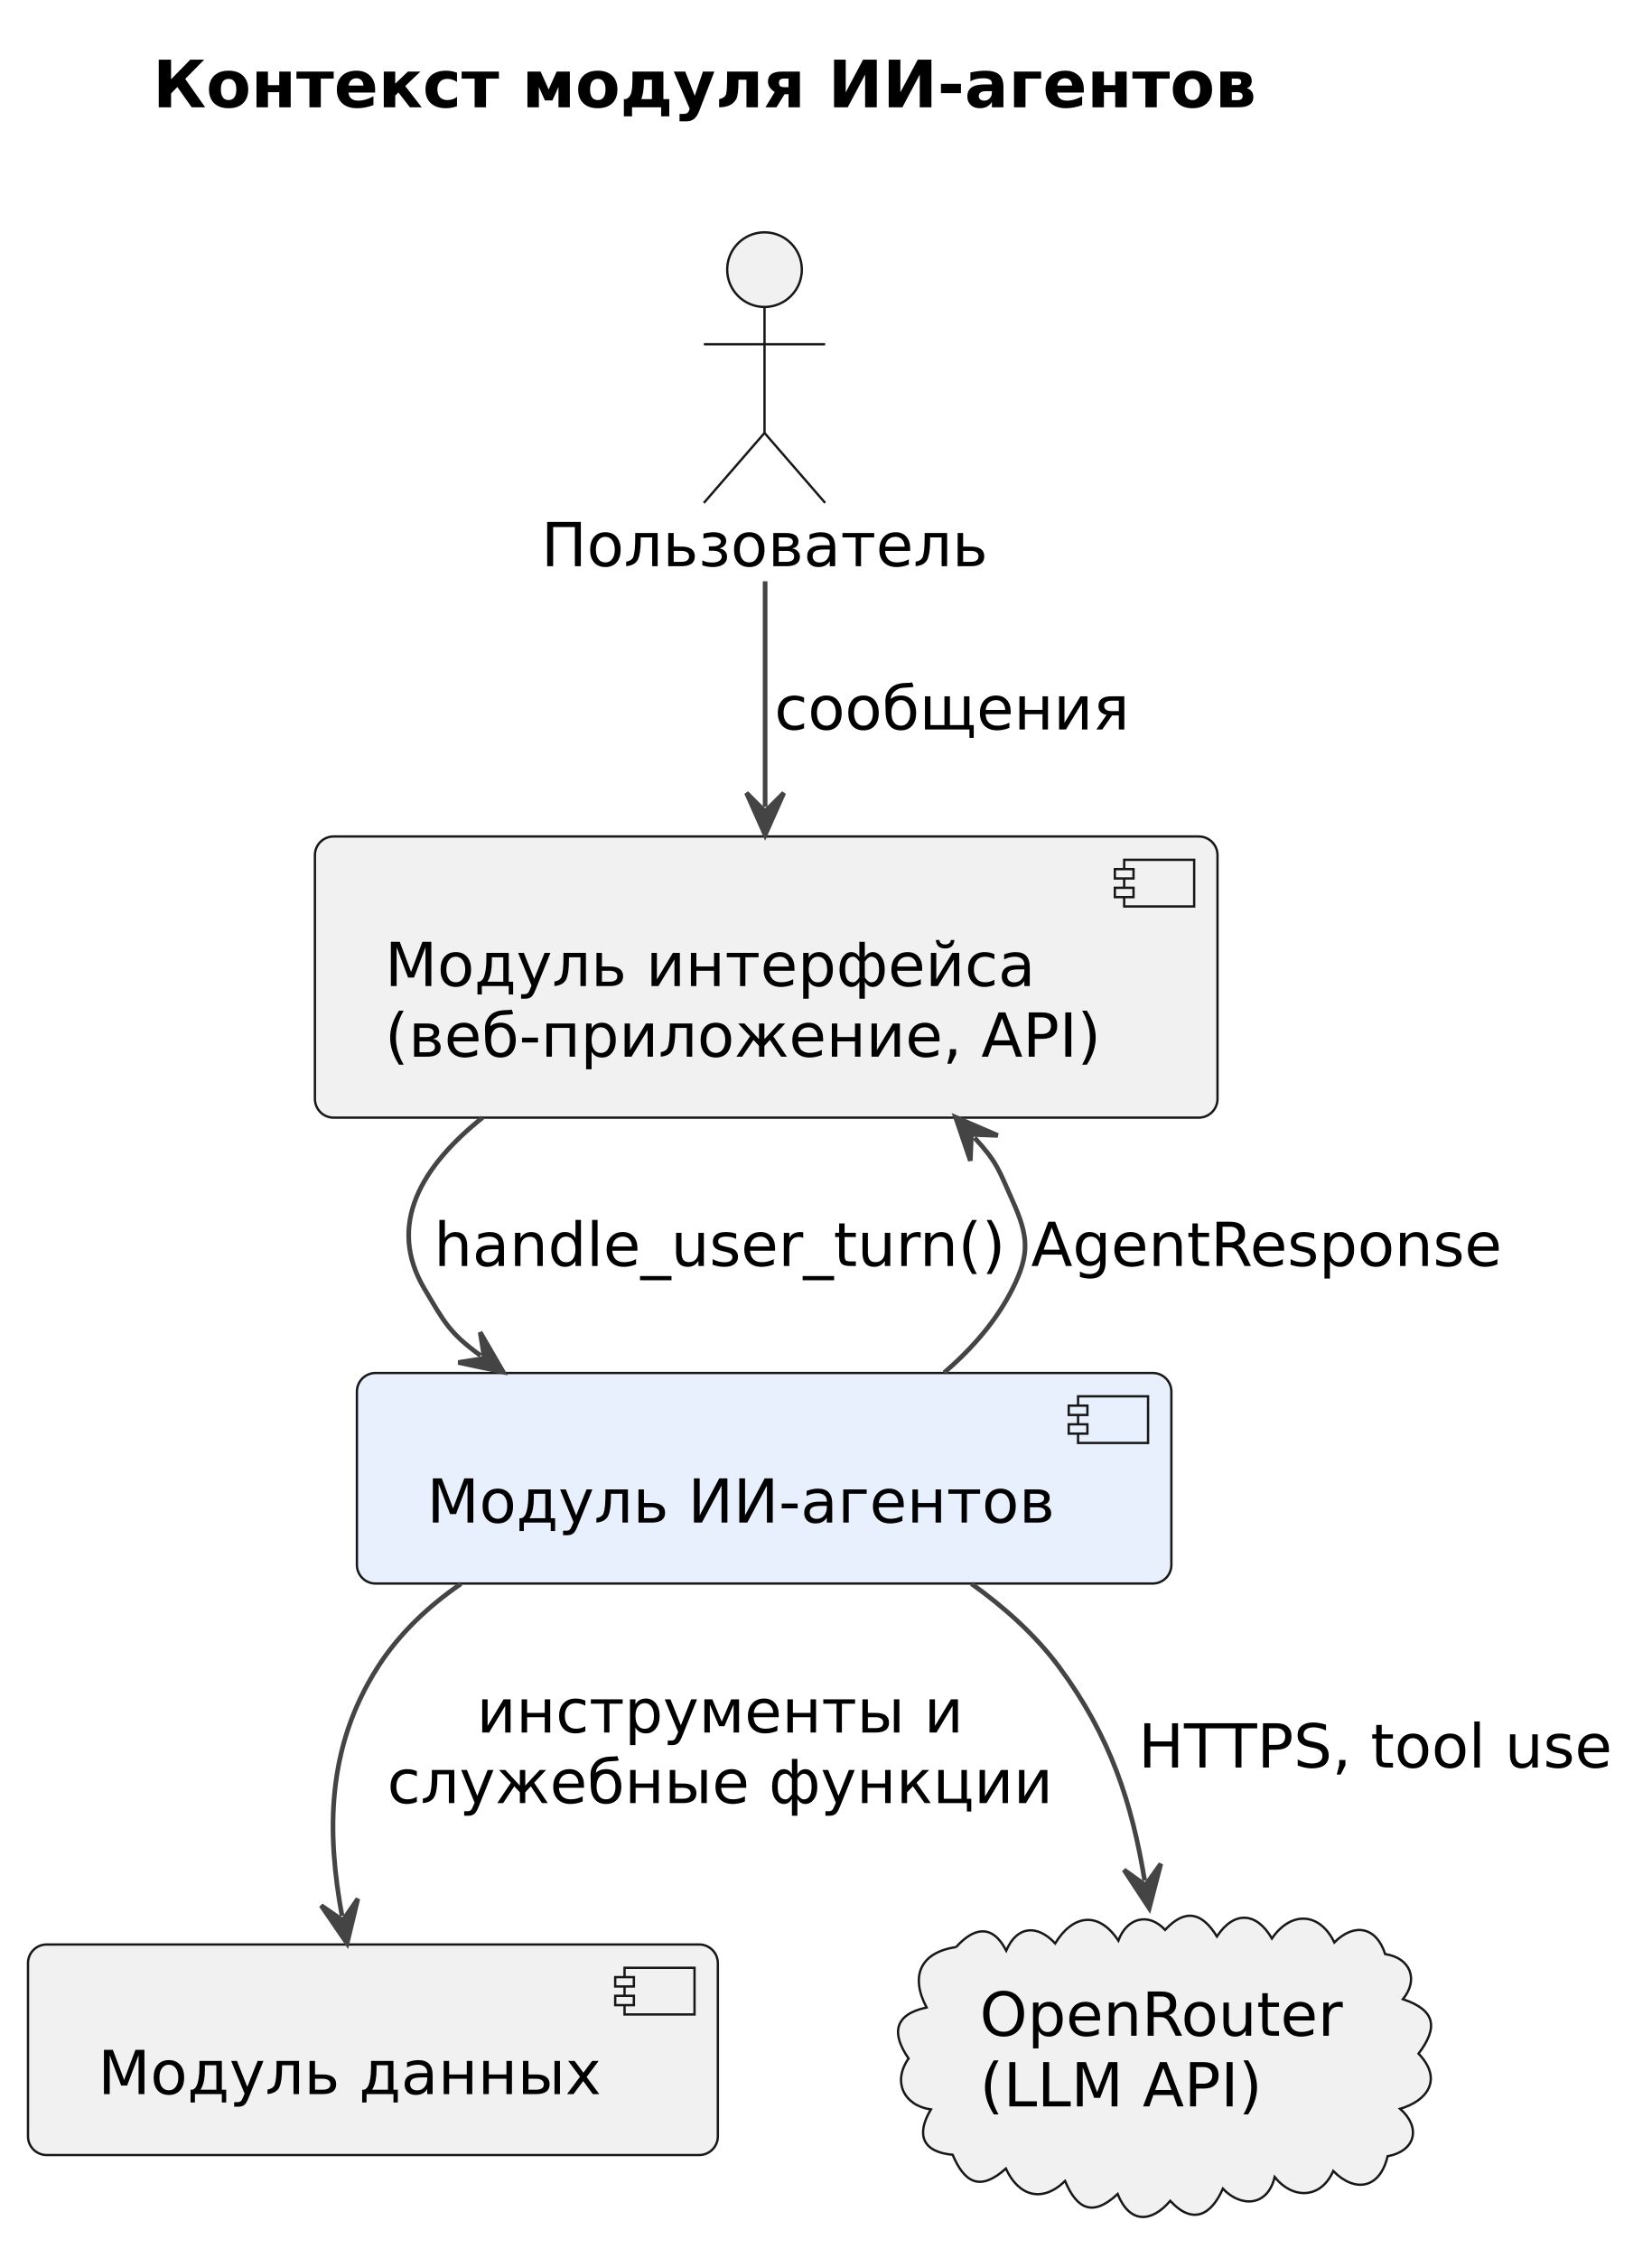
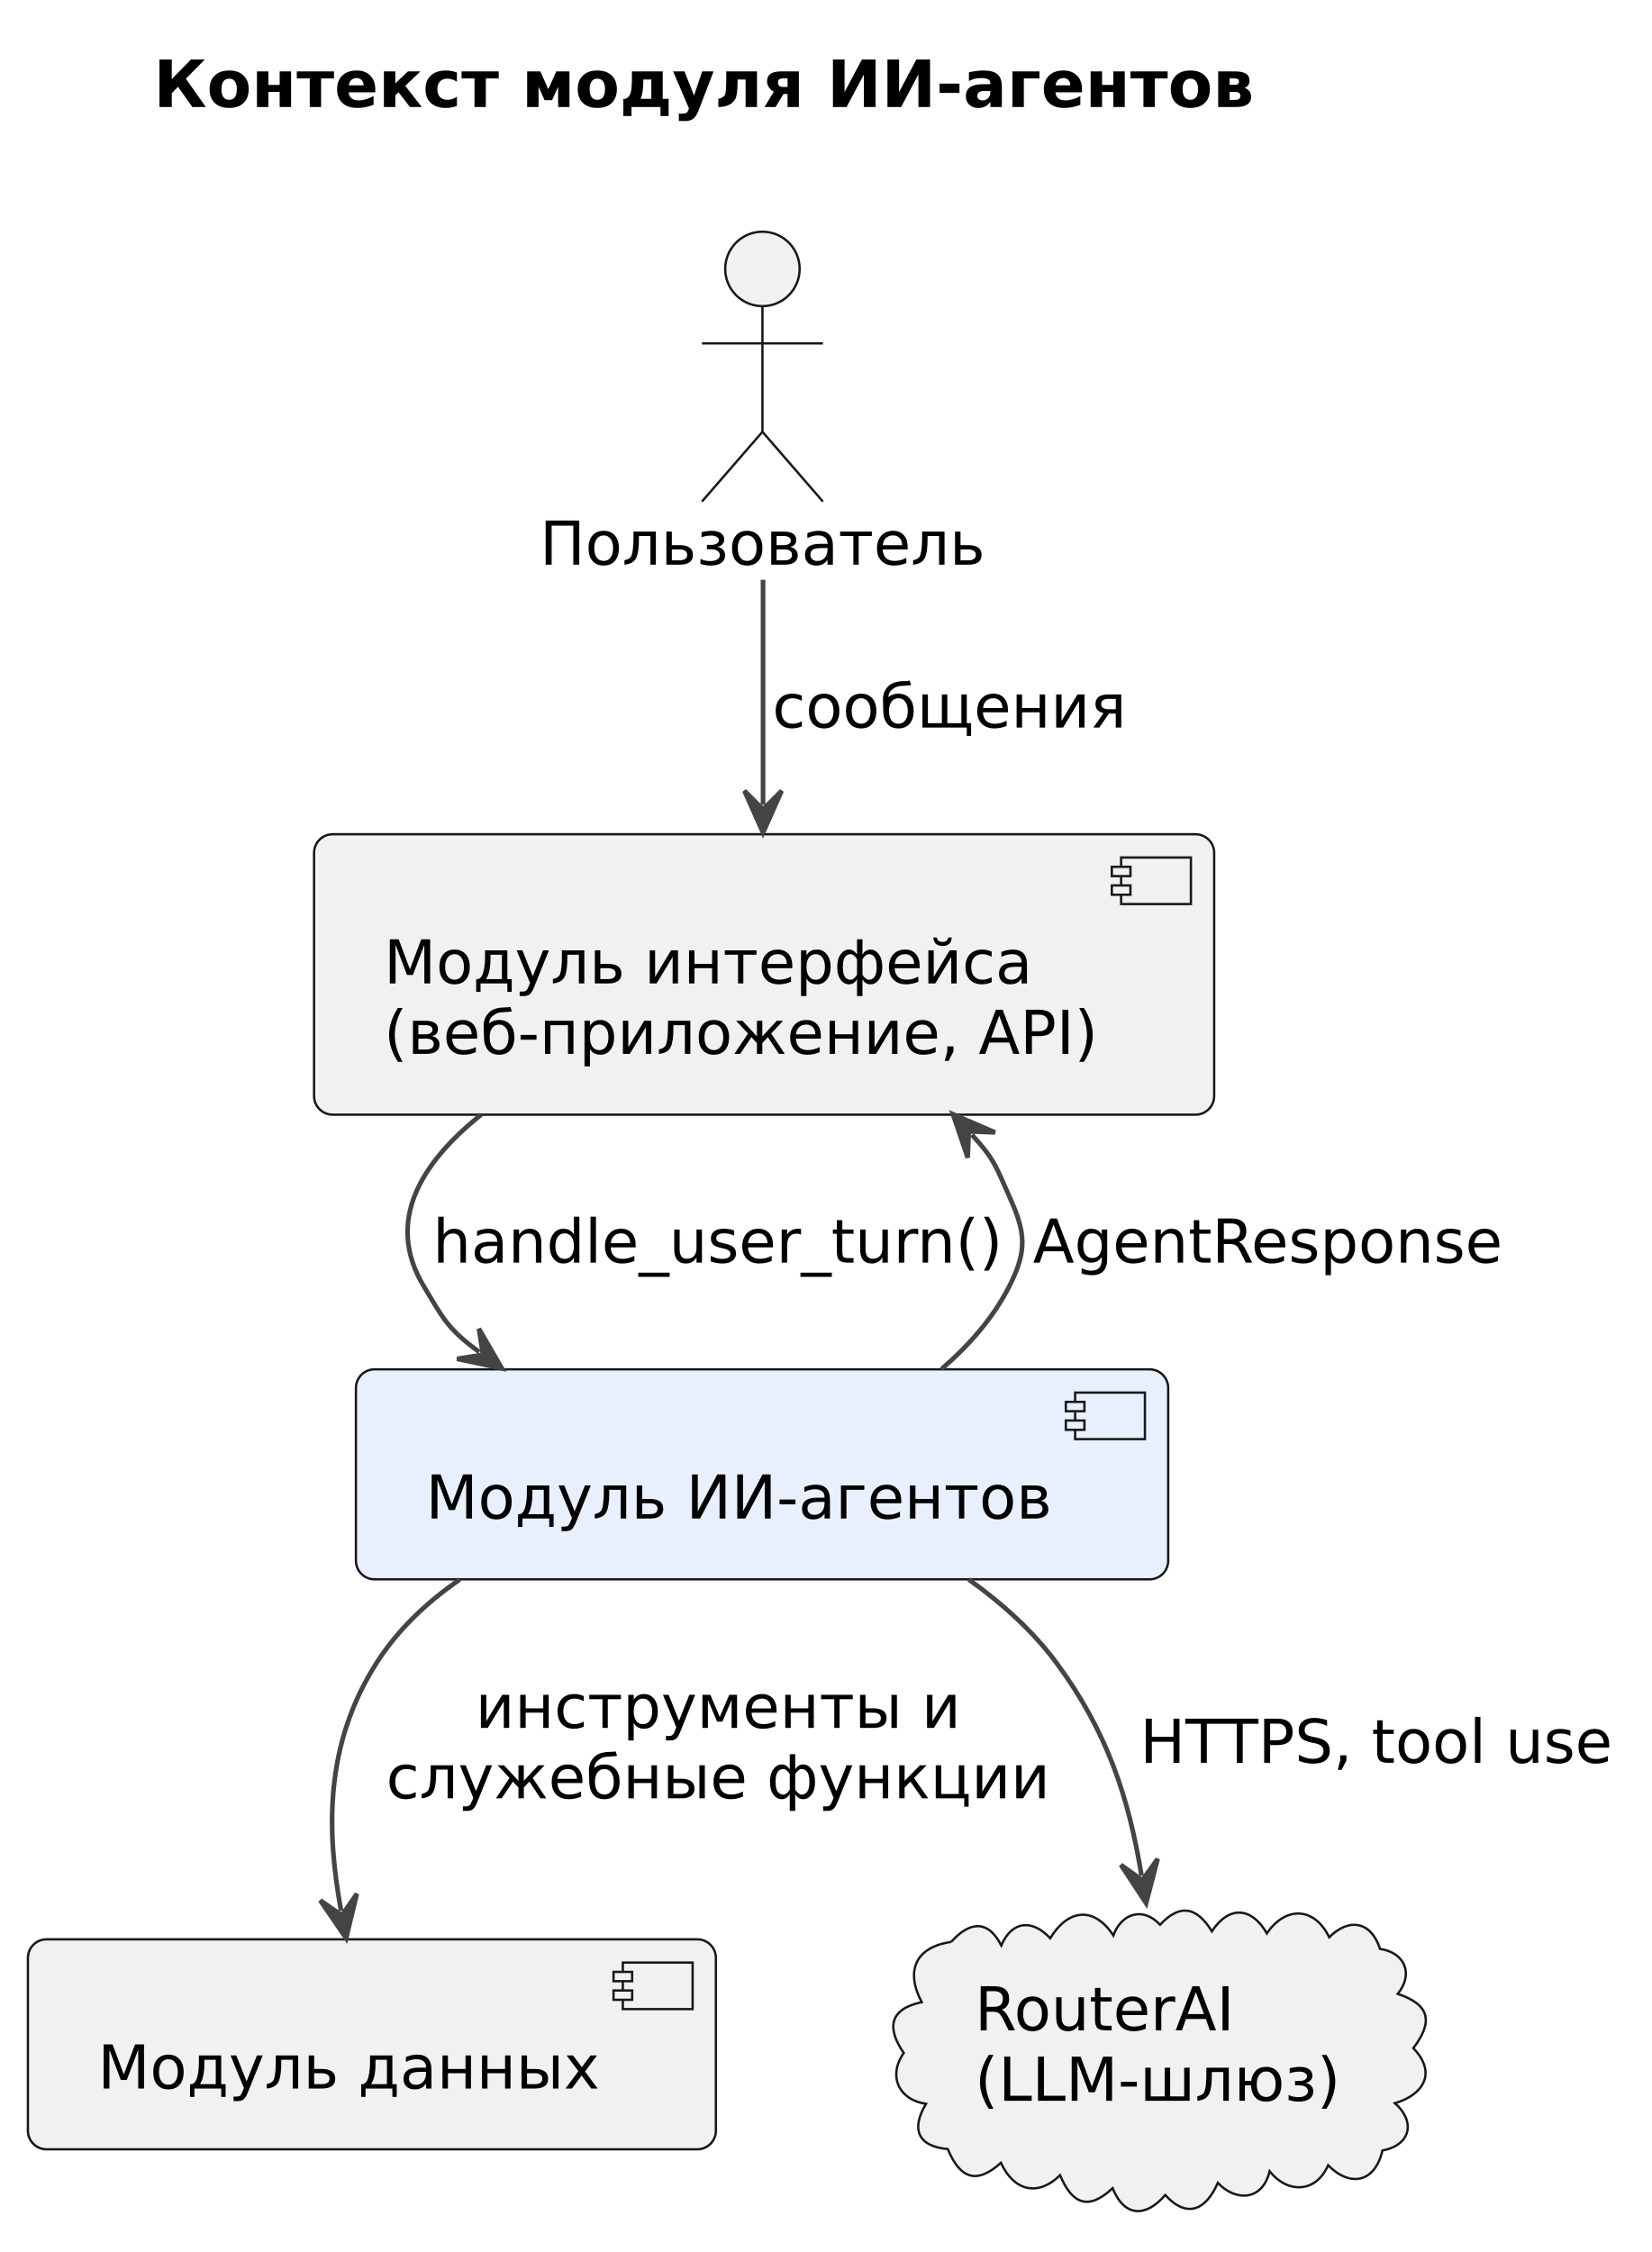
- <svg xmlns="http://www.w3.org/2000/svg" contentStyleType="text/css" data-diagram-type="DESCRIPTION" height="484px" preserveAspectRatio="none" style="width:354px;height:484px;background:#FFFFFF;" version="1.1" viewBox="0 0 354 484" width="354px" zoomAndPan="magnify">
+ <svg xmlns="http://www.w3.org/2000/svg" contentStyleType="text/css" data-diagram-type="DESCRIPTION" height="484px" preserveAspectRatio="none" style="width:355px;height:484px;background:#FFFFFF;" version="1.1" viewBox="0 0 355 484" width="355px" zoomAndPan="magnify">
  <defs />
  <g>
    <g class="title" data-source-line="2">
-       <text fill="#000000" font-family="DejaVu Sans" font-size="14" font-weight="bold" lengthAdjust="spacing" textLength="236.51" x="32.745" y="22.995">Контекст модуля ИИ-агентов</text>
+       <text fill="#000000" font-family="DejaVu Sans" font-size="14" font-weight="bold" lengthAdjust="spacing" textLength="236.51" x="32.995" y="22.995">Контекст модуля ИИ-агентов</text>
    </g>
    <g class="entity" data-entity="user" data-source-line="3" data-uid="ent0002" id="entity_user">
      <ellipse cx="163.868" cy="57.797" fill="#F1F1F1" rx="8" ry="8" style="stroke:#181818;stroke-width:0.5;" />
      <path d="M163.868,65.797 L163.868,92.797 M150.868,73.797 L176.868,73.797 M163.868,92.797 L150.868,107.797 M163.868,92.797 L176.868,107.797" fill="none" style="stroke:#181818;stroke-width:0.5;" />
      <text fill="#000000" font-family="DejaVu Sans" font-size="13" lengthAdjust="spacing" textLength="95.735" x="116" y="121.364">Пользователь</text>
    </g>
    <g class="entity" data-entity="ui" data-source-line="4" data-uid="ent0003" id="entity_ui">
      <rect fill="#F1F1F1" height="60.266" rx="4" ry="4" style="stroke:#181818;stroke-width:0.5;" width="193.461" x="67.5" y="179.297" />
      <rect fill="#F1F1F1" height="10" style="stroke:#181818;stroke-width:0.5;" width="15" x="240.961" y="184.297" />
      <rect fill="#F1F1F1" height="2" style="stroke:#181818;stroke-width:0.5;" width="4" x="238.961" y="186.297" />
      <rect fill="#F1F1F1" height="2" style="stroke:#181818;stroke-width:0.5;" width="4" x="238.961" y="190.297" />
      <text fill="#000000" font-family="DejaVu Sans" font-size="13" lengthAdjust="spacing" textLength="139.401" x="82.5" y="211.364">Модуль интерфейса</text>
      <text fill="#000000" font-family="DejaVu Sans" font-size="13" lengthAdjust="spacing" textLength="153.461" x="82.5" y="226.497">(веб-приложение, API)</text>
    </g>
    <g class="entity" data-entity="ag" data-source-line="5" data-uid="ent0004" id="entity_ag">
      <rect fill="#E8F0FE" height="45.133" rx="4" ry="4" style="stroke:#181818;stroke-width:0.5;" width="174.577" x="76.5" y="294.297" />
      <rect fill="#E8F0FE" height="10" style="stroke:#181818;stroke-width:0.5;" width="15" x="231.077" y="299.297" />
      <rect fill="#E8F0FE" height="2" style="stroke:#181818;stroke-width:0.5;" width="4" x="229.077" y="301.297" />
      <rect fill="#E8F0FE" height="2" style="stroke:#181818;stroke-width:0.5;" width="4" x="229.077" y="305.297" />
      <text fill="#000000" font-family="DejaVu Sans" font-size="13" lengthAdjust="spacing" textLength="134.577" x="91.5" y="326.364">Модуль ИИ-агентов</text>
    </g>
    <g class="entity" data-entity="data" data-source-line="6" data-uid="ent0005" id="entity_data">
      <rect fill="#F1F1F1" height="45.133" rx="4" ry="4" style="stroke:#181818;stroke-width:0.5;" width="147.866" x="6" y="416.797" />
      <rect fill="#F1F1F1" height="10" style="stroke:#181818;stroke-width:0.5;" width="15" x="133.866" y="421.797" />
      <rect fill="#F1F1F1" height="2" style="stroke:#181818;stroke-width:0.5;" width="4" x="131.866" y="423.797" />
      <rect fill="#F1F1F1" height="2" style="stroke:#181818;stroke-width:0.5;" width="4" x="131.866" y="427.797" />
      <text fill="#000000" font-family="DejaVu Sans" font-size="13" lengthAdjust="spacing" textLength="107.866" x="21" y="448.864">Модуль данных</text>
    </g>
    <g class="entity" data-entity="llm" data-source-line="7" data-uid="ent0006" id="entity_llm">
-       <path d="M204.938,417.354 C208.639,413.208 212.682,412.255 215.678,418.11 C218.026,412.666 222.429,412.534 226.171,416.568 C229.885,410.439 235.449,409.485 239.715,415.974 C241.421,411.247 246.021,409.702 249.731,413.665 C254.111,408.948 257.702,409.986 260.834,415.077 C264.529,409.489 269.353,409.838 272.628,415.516 C276.619,409.665 282.796,409.757 286.005,416.354 C290.254,412.115 294.989,412.928 296.904,418.856 C302.258,419.66 304.173,424.245 300.709,428.521 C307.75,430.885 308.294,434.598 304.054,440.194 C309.307,445.643 306.013,450.293 300.108,452.019 C304.6,455.992 303.511,461.021 297.418,462.196 C295.829,469.056 290.525,470.167 285.77,465.356 C283.101,471.441 276.999,471.405 273.217,466.647 C271.711,473.008 265.964,473.215 262.114,469.14 C259.712,474.648 255.75,477.095 250.833,471.756 C246.791,476.476 242.153,476.678 239.555,470.29 C234.253,475.238 230.859,473.588 228.289,467.501 C223.345,472.295 218.304,470.708 215.601,464.836 C210.156,469.715 206.785,467.994 204.194,461.877 C197.593,461.272 196.346,457.461 199.523,452.158 C193.671,451.314 191.268,446.156 194.745,441.233 C191.092,435.94 191.542,431.808 198.608,430.303 C195.076,423.646 197.168,418.485 204.938,417.354" fill="#F1F1F1" style="stroke:#181818;stroke-width:0.5;" />
-       <text fill="#000000" font-family="DejaVu Sans" font-size="13" lengthAdjust="spacing" textLength="78.387" x="210" y="436.364">OpenRouter</text>
-       <text fill="#000000" font-family="DejaVu Sans" font-size="13" lengthAdjust="spacing" textLength="60.544" x="210" y="451.497">(LLM API)</text>
+       <path d="M204.438,417.354 C208.147,413.197 212.2,412.241 215.204,418.11 C217.56,412.653 221.974,412.523 225.723,416.568 C229.445,410.428 235.02,409.472 239.294,415.974 C241.007,411.236 245.619,409.69 249.335,413.665 C253.724,408.936 257.324,409.975 260.465,415.077 C264.167,409.477 269.002,409.825 272.286,415.516 C276.283,409.653 282.472,409.745 285.689,416.354 C289.945,412.103 294.691,412.916 296.613,418.856 C301.968,419.66 303.883,424.245 300.418,428.521 C307.459,430.885 308.003,434.598 303.763,440.194 C309.016,445.643 305.723,450.293 299.817,452.019 C304.309,455.992 303.221,461.021 297.128,462.196 C295.531,469.07 290.216,470.179 285.453,465.356 C282.778,471.453 276.663,471.416 272.874,466.647 C271.362,473.021 265.601,473.226 261.745,469.14 C259.335,474.659 255.363,477.11 250.438,471.756 C246.388,476.488 241.74,476.692 239.134,470.29 C233.823,475.252 230.42,473.6 227.841,467.501 C222.89,472.307 217.838,470.718 215.127,464.836 C209.674,469.728 206.294,468.006 203.694,461.877 C197.093,461.272 195.846,457.461 199.023,452.158 C193.171,451.314 190.768,446.156 194.245,441.233 C190.592,435.94 191.042,431.808 198.108,430.303 C194.576,423.646 196.668,418.485 204.438,417.354" fill="#F1F1F1" style="stroke:#181818;stroke-width:0.5;" />
+       <text fill="#000000" font-family="DejaVu Sans" font-size="13" lengthAdjust="spacing" textLength="56.393" x="209.5" y="436.364">RouterAI</text>
+       <text fill="#000000" font-family="DejaVu Sans" font-size="13" lengthAdjust="spacing" textLength="78.597" x="209.5" y="451.497">(LLM-шлюз)</text>
    </g>
    <g class="link" data-entity-1="user" data-entity-2="ui" data-uid="lnk7" id="link_user_ui">
      <polygon fill="#444444" points="164,178.964,168,169.964,164,173.964,160,169.964,164,178.964" style="stroke:#444444;stroke-width:1;" />
      <path d="M164,124.606 C164,142.047 164,156.594 164,172.964" fill="none" style="stroke:#444444;stroke-width:1;" />
      <text fill="#000000" font-family="DejaVu Sans" font-size="13" lengthAdjust="spacing" textLength="76.083" x="166" y="156.364">сообщения</text>
    </g>
    <g class="link" data-entity-1="ui" data-entity-2="ag" data-uid="lnk8" id="link_ui_ag">
      <polygon fill="#444444" points="107.868,294.09,102.929,285.569,103.82,291.156,98.233,292.046,107.868,294.09" style="stroke:#444444;stroke-width:1;" />
      <path d="M103.422,239.562 C90.437,249.937 82.778,262.5 91,276.297 C95.205,283.353 96.298,285.703 103.01,290.569" fill="none" style="stroke:#444444;stroke-width:1;" />
      <text fill="#000000" font-family="DejaVu Sans" font-size="13" lengthAdjust="spacing" textLength="122.726" x="93" y="271.364">handle_user_turn()</text>
    </g>
    <g class="link" data-entity-1="ag" data-entity-2="ui" data-uid="lnk9" id="link_ag_ui">
      <polygon fill="#444444" points="204.82,239.478,207.986,248.804,208.212,243.152,213.864,243.377,204.82,239.478" style="stroke:#444444;stroke-width:1;" />
      <path d="M202.37,294.234 C208.277,289.149 213.551,283.169 217,276.297 C220.788,268.75 220.464,264.998 217,257.297 C214.074,250.792 213.823,249.23 208.89,243.887" fill="none" style="stroke:#444444;stroke-width:1;" />
-       <text fill="#000000" font-family="DejaVu Sans" font-size="13" lengthAdjust="spacing" textLength="101.499" x="221" y="271.364">AgentResponse</text>
+       <text fill="#000000" font-family="DejaVu Sans" font-size="13" lengthAdjust="spacing" textLength="101.499" x="222" y="271.364">AgentResponse</text>
    </g>
    <g class="link" data-entity-1="ag" data-entity-2="data" data-uid="lnk10" id="link_ag_data">
      <polygon fill="#444444" points="74.391,416.571,76.701,406.997,73.489,411.653,68.833,408.441,74.391,416.571" style="stroke:#444444;stroke-width:1;" />
      <path d="M98.802,339.482 C91.79,344.307 85.56,350.174 81,357.297 C69.777,374.826 70.114,393.258 73.309,410.67" fill="none" style="stroke:#444444;stroke-width:1;" />
      <text fill="#000000" font-family="DejaVu Sans" font-size="13" lengthAdjust="spacing" textLength="104.336" x="102.17" y="371.364">инструменты и</text>
      <text fill="#000000" font-family="DejaVu Sans" font-size="13" lengthAdjust="spacing" textLength="142.676" x="83" y="386.497">служебные функции</text>
    </g>
    <g class="link" data-entity-1="ag" data-entity-2="llm" data-uid="lnk11" id="link_ag_llm">
      <polygon fill="#444444" points="246.332,409.034,248.813,399.503,245.518,404.101,240.92,400.805,246.332,409.034" style="stroke:#444444;stroke-width:1;" />
      <path d="M208.211,339.464 C215.28,344.512 221.925,350.453 227,357.297 C238.109,372.28 242.632,386.61 245.355,403.114" fill="none" style="stroke:#444444;stroke-width:1;" />
-       <text fill="#000000" font-family="DejaVu Sans" font-size="13" lengthAdjust="spacing" textLength="101.772" x="244" y="378.864">HTTPS, tool use</text>
+       <text fill="#000000" font-family="DejaVu Sans" font-size="13" lengthAdjust="spacing" textLength="101.772" x="245" y="378.864">HTTPS, tool use</text>
    </g>
  </g>
</svg>
